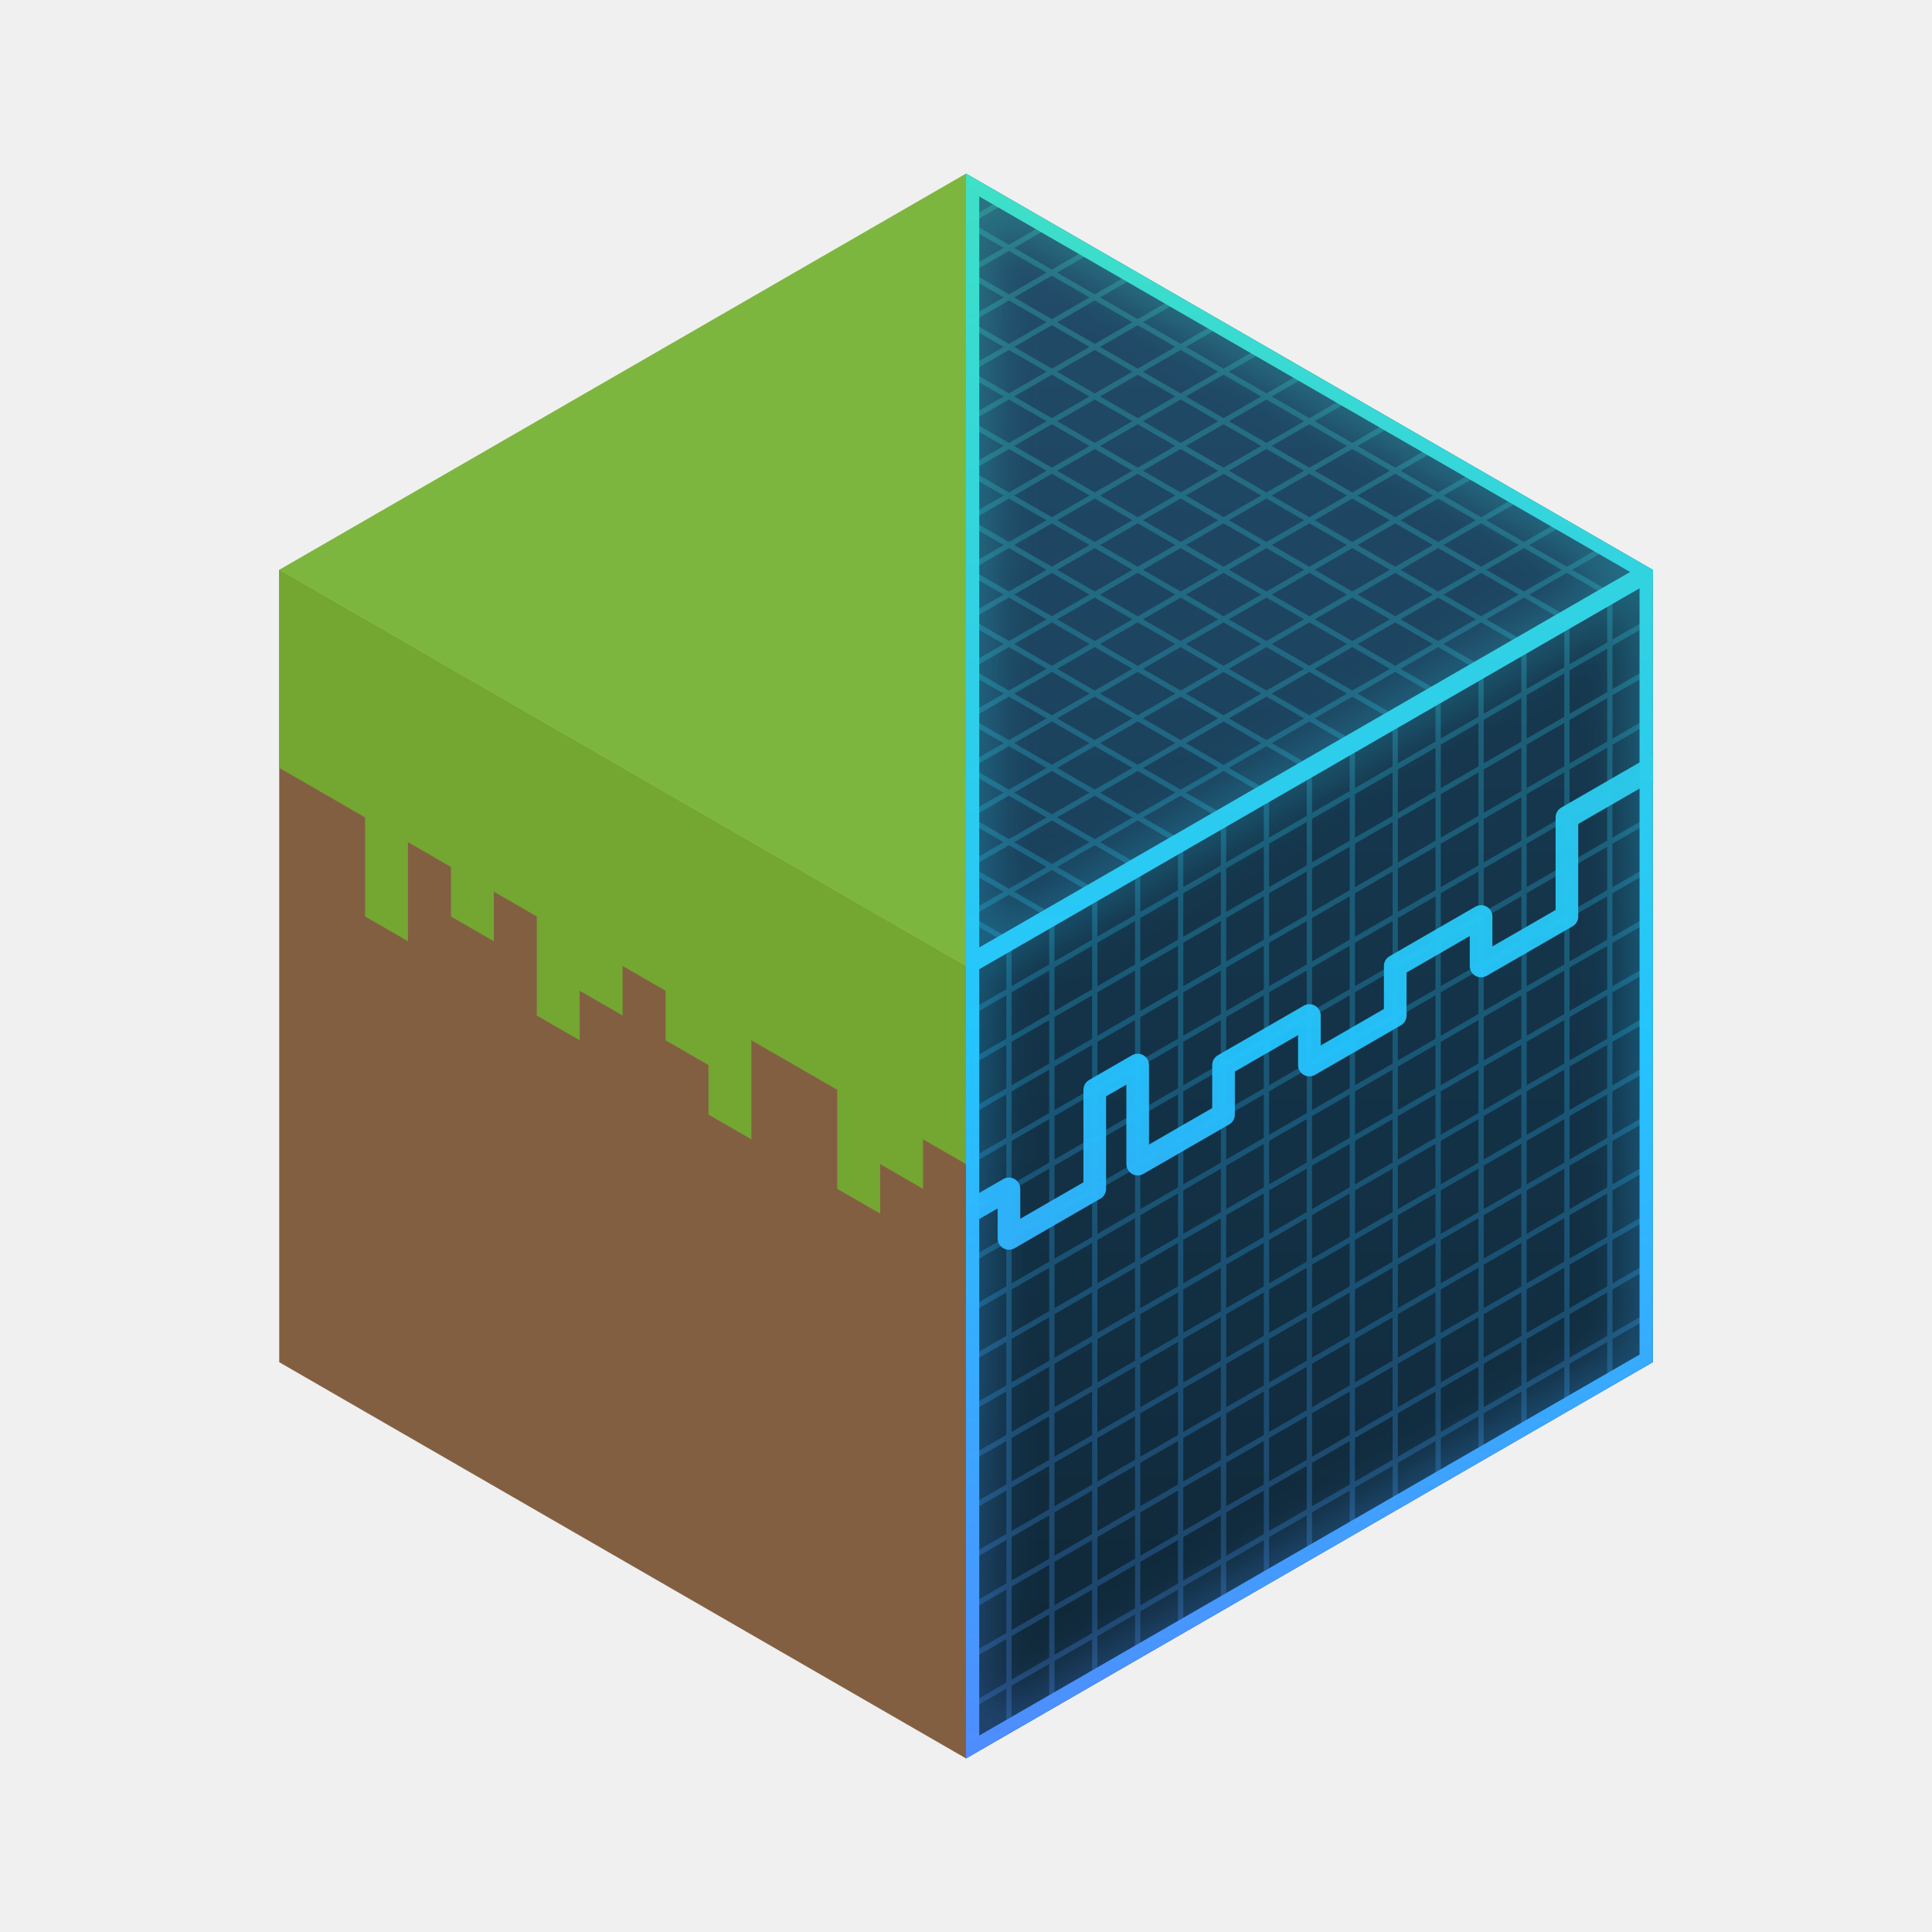
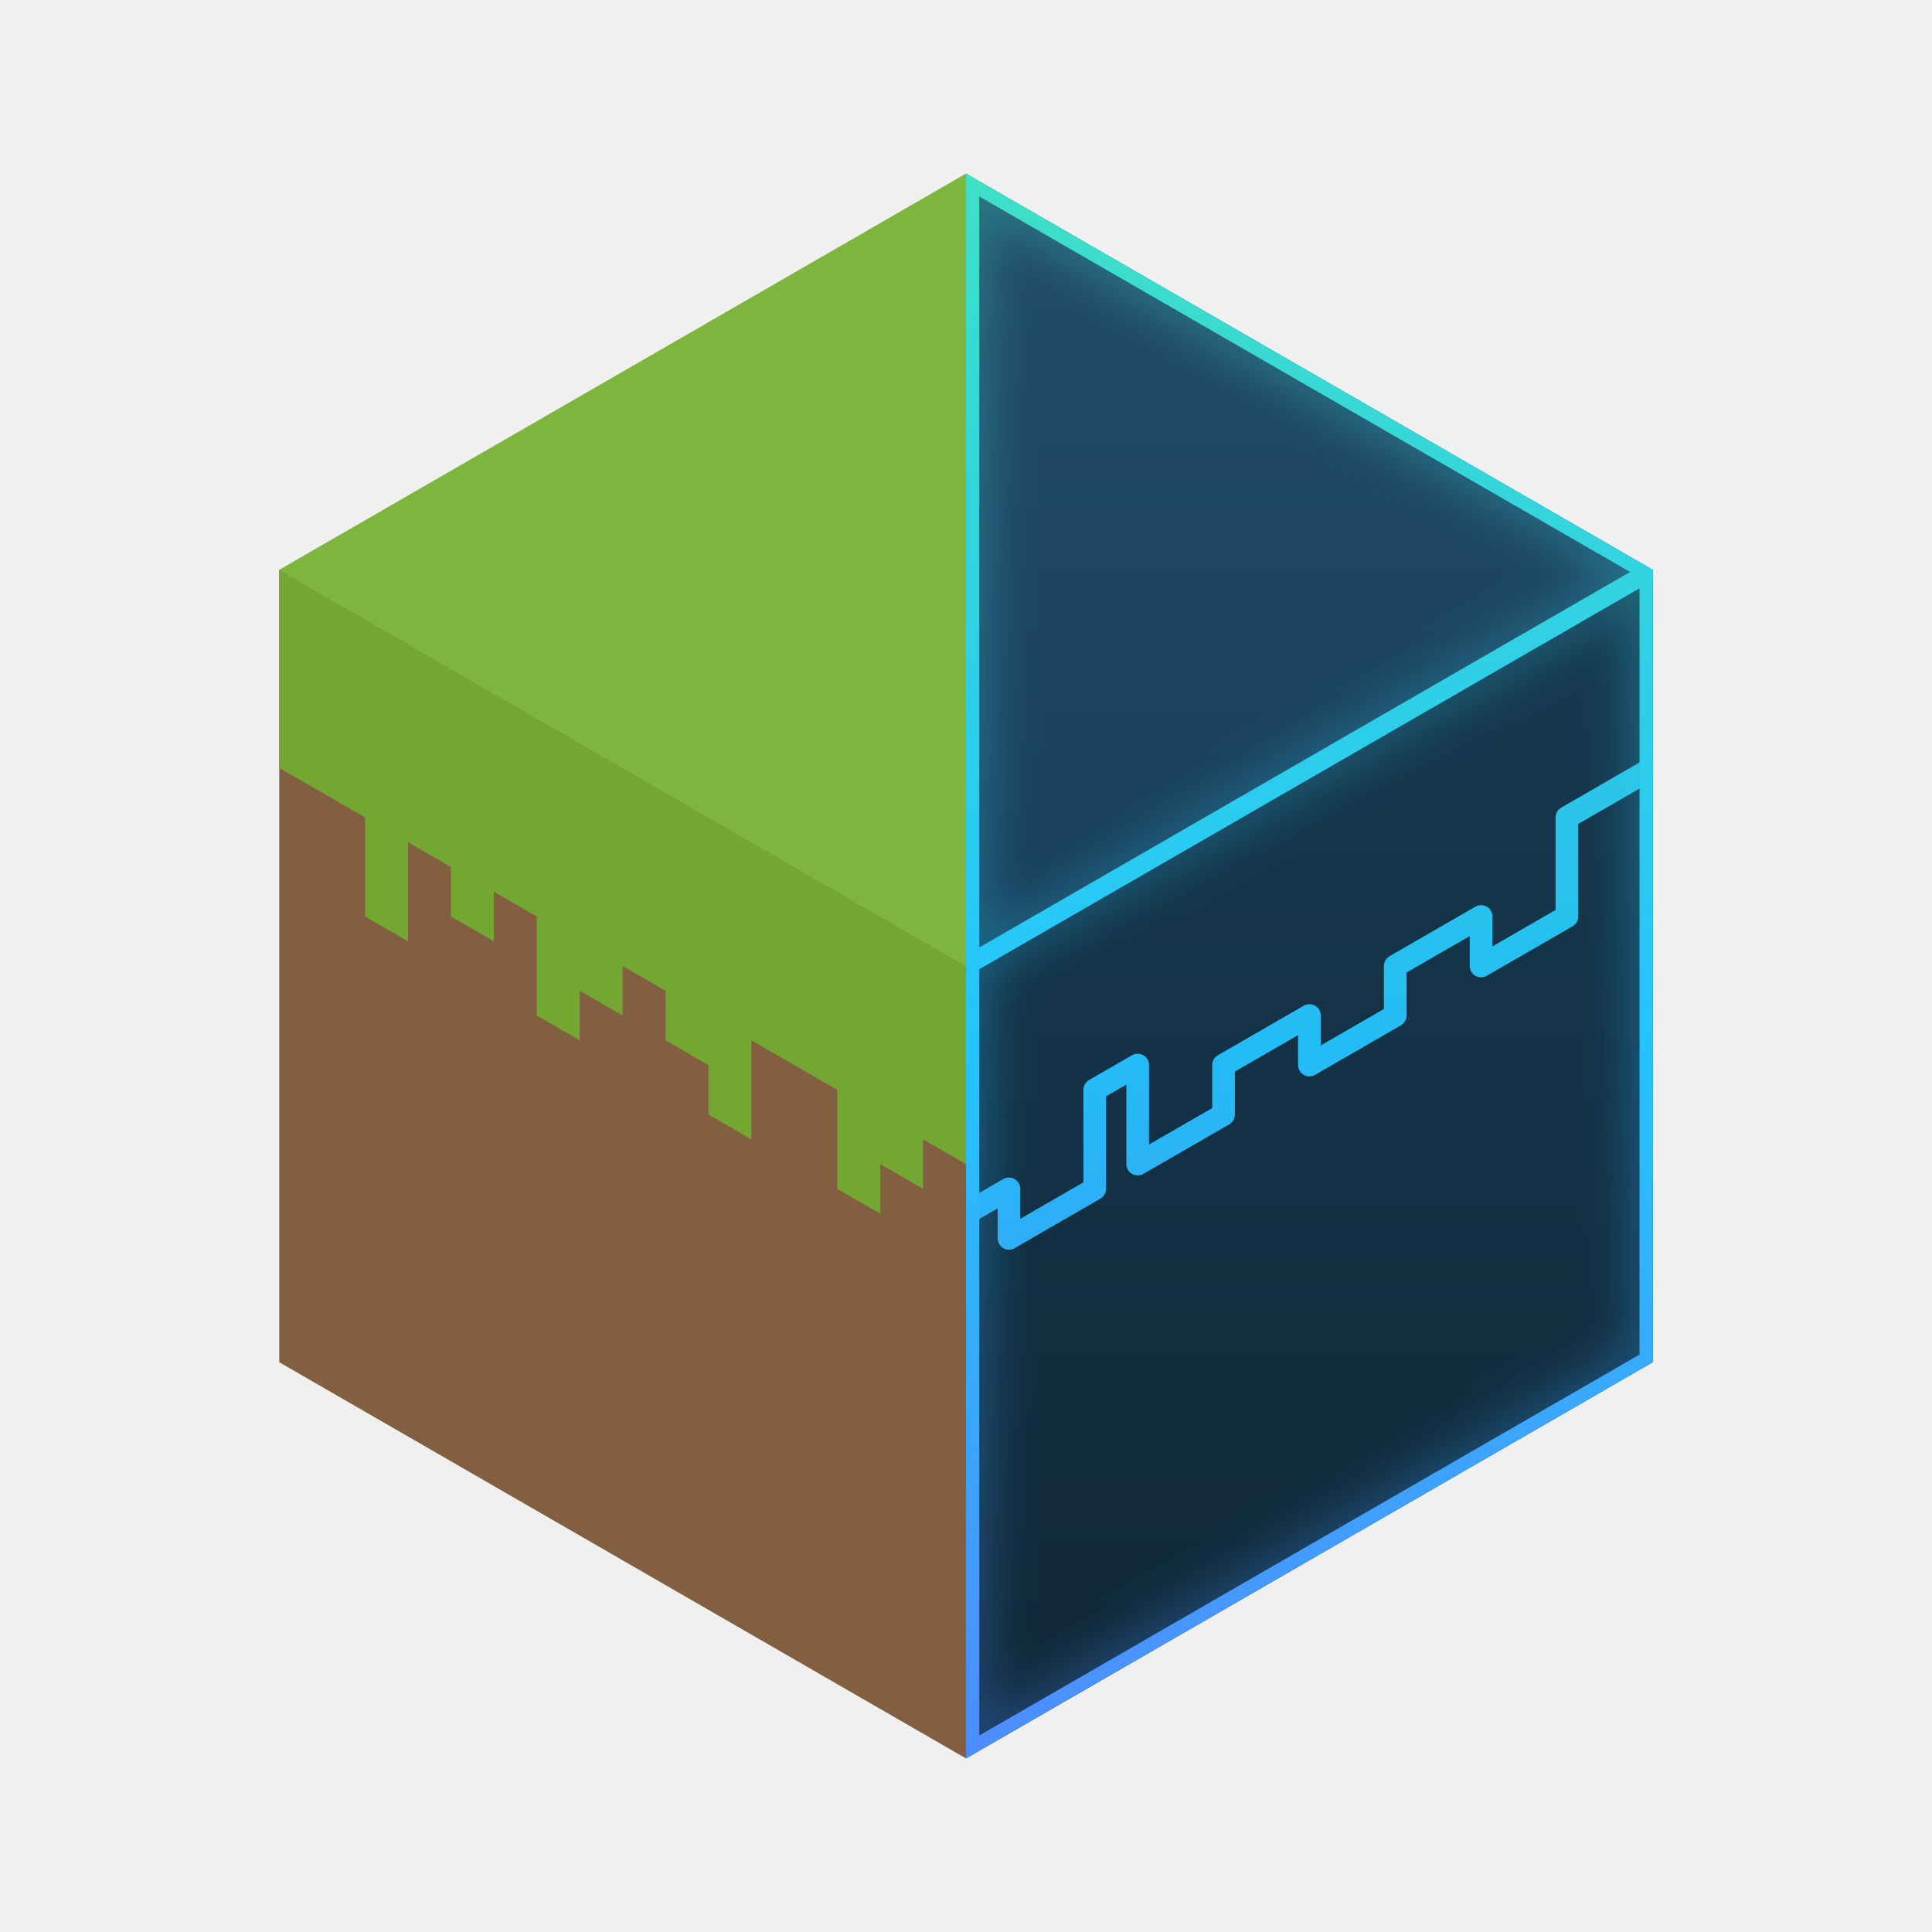
<svg xmlns="http://www.w3.org/2000/svg" viewBox="0 0 512 512" width="512" height="512">
  <defs>
    <pattern id="grain-top" width="16" height="16" patternUnits="userSpaceOnUse" patternTransform="matrix(11.375 6.5625 -11.375 6.5625 256.0 46.0)">
      <path fill="#ffffff" fill-opacity="0.07" d="        M256.000 46.000l11.375 6.562 l-11.375 6.562l-11.375 -6.562z         M278.750 59.125l11.375 6.562 l-11.375 6.562l-11.375 -6.562z         M301.500 72.250l11.375 6.562 l-11.375 6.562l-11.375 -6.562z         M358.375 105.062l11.375 6.562 l-11.375 6.562l-11.375 -6.562z         M381.125 118.188l11.375 6.562 l-11.375 6.562l-11.375 -6.562z         M312.875 91.938l11.375 6.562 l-11.375 6.562l-11.375 -6.562z         M312.875 105.062l11.375 6.562 l-11.375 6.562l-11.375 -6.562z         M324.250 111.625l11.375 6.562 l-11.375 6.562l-11.375 -6.562z         M347.000 124.750l11.375 6.562 l-11.375 6.562l-11.375 -6.562z         M358.375 131.312l11.375 6.562 l-11.375 6.562l-11.375 -6.562z         M403.875 157.562l11.375 6.562 l-11.375 6.562l-11.375 -6.562z         M244.625 78.812l11.375 6.562 l-11.375 6.562l-11.375 -6.562z         M290.125 105.062l11.375 6.562 l-11.375 6.562l-11.375 -6.562z         M347.000 151.000l11.375 6.562 l-11.375 6.562l-11.375 -6.562z         M381.125 170.688l11.375 6.562 l-11.375 6.562l-11.375 -6.562z         M290.125 131.312l11.375 6.562 l-11.375 6.562l-11.375 -6.562z         M233.250 111.625l11.375 6.562 l-11.375 6.562l-11.375 -6.562z         M278.750 137.875l11.375 6.562 l-11.375 6.562l-11.375 -6.562z         M290.125 144.438l11.375 6.562 l-11.375 6.562l-11.375 -6.562z         M324.250 164.125l11.375 6.562 l-11.375 6.562l-11.375 -6.562z         M176.375 91.938l11.375 6.562 l-11.375 6.562l-11.375 -6.562z         M199.125 105.062l11.375 6.562 l-11.375 6.562l-11.375 -6.562z         M267.375 144.438l11.375 6.562 l-11.375 6.562l-11.375 -6.562z         M290.125 157.562l11.375 6.562 l-11.375 6.562l-11.375 -6.562z         M187.750 111.625l11.375 6.562 l-11.375 6.562l-11.375 -6.562z         M199.125 118.188l11.375 6.562 l-11.375 6.562l-11.375 -6.562z         M210.500 124.750l11.375 6.562 l-11.375 6.562l-11.375 -6.562z         M324.250 190.375l11.375 6.562 l-11.375 6.562l-11.375 -6.562z         M312.875 196.938l11.375 6.562 l-11.375 6.562l-11.375 -6.562z         M153.625 118.188l11.375 6.562 l-11.375 6.562l-11.375 -6.562z         M176.375 131.312l11.375 6.562 l-11.375 6.562l-11.375 -6.562z         M210.500 151.000l11.375 6.562 l-11.375 6.562l-11.375 -6.562z         M221.875 157.562l11.375 6.562 l-11.375 6.562l-11.375 -6.562z         M312.875 210.062l11.375 6.562 l-11.375 6.562l-11.375 -6.562z         M210.500 164.125l11.375 6.562 l-11.375 6.562l-11.375 -6.562z         M301.500 216.625l11.375 6.562 l-11.375 6.562l-11.375 -6.562z         M130.875 131.312l11.375 6.562 l-11.375 6.562l-11.375 -6.562z         M153.625 144.438l11.375 6.562 l-11.375 6.562l-11.375 -6.562z         M210.500 177.250l11.375 6.562 l-11.375 6.562l-11.375 -6.562z         M221.875 210.062l11.375 6.562 l-11.375 6.562l-11.375 -6.562z         M85.375 144.438l11.375 6.562 l-11.375 6.562l-11.375 -6.562z         M153.625 183.812l11.375 6.562 l-11.375 6.562l-11.375 -6.562z" />
      <path fill="#000000" fill-opacity="0.05" d="        M324.250 85.375l11.375 6.562 l-11.375 6.562l-11.375 -6.562z         M256.000 59.125l11.375 6.562 l-11.375 6.562l-11.375 -6.562z         M267.375 65.688l11.375 6.562 l-11.375 6.562l-11.375 -6.562z         M335.625 105.062l11.375 6.562 l-11.375 6.562l-11.375 -6.562z         M369.750 124.750l11.375 6.562 l-11.375 6.562l-11.375 -6.562z         M392.500 137.875l11.375 6.562 l-11.375 6.562l-11.375 -6.562z         M244.625 65.688l11.375 6.562 l-11.375 6.562l-11.375 -6.562z         M290.125 91.938l11.375 6.562 l-11.375 6.562l-11.375 -6.562z         M301.500 111.625l11.375 6.562 l-11.375 6.562l-11.375 -6.562z         M210.500 72.250l11.375 6.562 l-11.375 6.562l-11.375 -6.562z         M244.625 91.938l11.375 6.562 l-11.375 6.562l-11.375 -6.562z         M267.375 105.062l11.375 6.562 l-11.375 6.562l-11.375 -6.562z         M312.875 131.312l11.375 6.562 l-11.375 6.562l-11.375 -6.562z         M324.250 137.875l11.375 6.562 l-11.375 6.562l-11.375 -6.562z         M244.625 105.062l11.375 6.562 l-11.375 6.562l-11.375 -6.562z         M335.625 157.562l11.375 6.562 l-11.375 6.562l-11.375 -6.562z         M187.750 85.375l11.375 6.562 l-11.375 6.562l-11.375 -6.562z         M210.500 98.500l11.375 6.562 l-11.375 6.562l-11.375 -6.562z         M221.875 105.062l11.375 6.562 l-11.375 6.562l-11.375 -6.562z         M347.000 177.250l11.375 6.562 l-11.375 6.562l-11.375 -6.562z         M233.250 124.750l11.375 6.562 l-11.375 6.562l-11.375 -6.562z         M312.875 170.688l11.375 6.562 l-11.375 6.562l-11.375 -6.562z         M233.250 137.875l11.375 6.562 l-11.375 6.562l-11.375 -6.562z         M165.000 111.625l11.375 6.562 l-11.375 6.562l-11.375 -6.562z         M176.375 118.188l11.375 6.562 l-11.375 6.562l-11.375 -6.562z         M221.875 144.438l11.375 6.562 l-11.375 6.562l-11.375 -6.562z         M199.125 144.438l11.375 6.562 l-11.375 6.562l-11.375 -6.562z         M244.625 170.688l11.375 6.562 l-11.375 6.562l-11.375 -6.562z         M267.375 183.812l11.375 6.562 l-11.375 6.562l-11.375 -6.562z         M165.000 137.875l11.375 6.562 l-11.375 6.562l-11.375 -6.562z         M233.250 177.250l11.375 6.562 l-11.375 6.562l-11.375 -6.562z         M278.750 203.500l11.375 6.562 l-11.375 6.562l-11.375 -6.562z         M130.875 144.438l11.375 6.562 l-11.375 6.562l-11.375 -6.562z         M153.625 157.562l11.375 6.562 l-11.375 6.562l-11.375 -6.562z         M210.500 190.375l11.375 6.562 l-11.375 6.562l-11.375 -6.562z         M233.250 203.500l11.375 6.562 l-11.375 6.562l-11.375 -6.562z         M96.750 137.875l11.375 6.562 l-11.375 6.562l-11.375 -6.562z         M119.500 151.000l11.375 6.562 l-11.375 6.562l-11.375 -6.562z         M142.250 164.125l11.375 6.562 l-11.375 6.562l-11.375 -6.562z         M119.500 164.125l11.375 6.562 l-11.375 6.562l-11.375 -6.562z         M233.250 229.750l11.375 6.562 l-11.375 6.562l-11.375 -6.562z         M256.000 242.875l11.375 6.562 l-11.375 6.562l-11.375 -6.562z" />
    </pattern>
    <pattern id="grain-side-left" width="16" height="16" patternUnits="userSpaceOnUse" patternTransform="matrix(11.375 6.5625 0 13.125 74.0 151.0)">
      <path fill="#ffffff" fill-opacity="0.07" d="        M233.250 308.500l11.375 6.562 l0.000 13.125l-11.375 -6.562z         M119.500 256.000l11.375 6.562 l0.000 13.125l-11.375 -6.562z         M233.250 334.750l11.375 6.562 l0.000 13.125l-11.375 -6.562z         M96.750 269.125l11.375 6.562 l0.000 13.125l-11.375 -6.562z         M142.250 295.375l11.375 6.562 l0.000 13.125l-11.375 -6.562z         M221.875 354.438l11.375 6.562 l0.000 13.125l-11.375 -6.562z         M85.375 288.812l11.375 6.562 l0.000 13.125l-11.375 -6.562z         M199.125 367.562l11.375 6.562 l0.000 13.125l-11.375 -6.562z         M85.375 315.062l11.375 6.562 l0.000 13.125l-11.375 -6.562z         M108.125 328.188l11.375 6.562 l0.000 13.125l-11.375 -6.562z         M85.375 328.188l11.375 6.562 l0.000 13.125l-11.375 -6.562z         M130.875 354.438l11.375 6.562 l0.000 13.125l-11.375 -6.562z         M233.250 413.500l11.375 6.562 l0.000 13.125l-11.375 -6.562z         M176.375 393.812l11.375 6.562 l0.000 13.125l-11.375 -6.562z         M233.250 426.625l11.375 6.562 l0.000 13.125l-11.375 -6.562z         M153.625 393.812l11.375 6.562 l0.000 13.125l-11.375 -6.562z         M233.250 439.750l11.375 6.562 l0.000 13.125l-11.375 -6.562z" />
      <path fill="#000000" fill-opacity="0.05" d="        M210.500 282.250l11.375 6.562 l0.000 13.125l-11.375 -6.562z         M165.000 269.125l11.375 6.562 l0.000 13.125l-11.375 -6.562z         M244.625 315.062l11.375 6.562 l0.000 13.125l-11.375 -6.562z         M153.625 275.688l11.375 6.562 l0.000 13.125l-11.375 -6.562z         M233.250 321.625l11.375 6.562 l0.000 13.125l-11.375 -6.562z         M96.750 256.000l11.375 6.562 l0.000 13.125l-11.375 -6.562z         M142.250 282.250l11.375 6.562 l0.000 13.125l-11.375 -6.562z         M165.000 295.375l11.375 6.562 l0.000 13.125l-11.375 -6.562z         M199.125 315.062l11.375 6.562 l0.000 13.125l-11.375 -6.562z         M85.375 262.562l11.375 6.562 l0.000 13.125l-11.375 -6.562z         M108.125 288.812l11.375 6.562 l0.000 13.125l-11.375 -6.562z         M165.000 321.625l11.375 6.562 l0.000 13.125l-11.375 -6.562z         M165.000 334.750l11.375 6.562 l0.000 13.125l-11.375 -6.562z         M187.750 347.875l11.375 6.562 l0.000 13.125l-11.375 -6.562z         M244.625 380.688l11.375 6.562 l0.000 13.125l-11.375 -6.562z         M187.750 361.000l11.375 6.562 l0.000 13.125l-11.375 -6.562z         M244.625 393.812l11.375 6.562 l0.000 13.125l-11.375 -6.562z         M119.500 334.750l11.375 6.562 l0.000 13.125l-11.375 -6.562z         M244.625 406.938l11.375 6.562 l0.000 13.125l-11.375 -6.562z         M96.750 334.750l11.375 6.562 l0.000 13.125l-11.375 -6.562z         M142.250 361.000l11.375 6.562 l0.000 13.125l-11.375 -6.562z         M153.625 367.562l11.375 6.562 l0.000 13.125l-11.375 -6.562z         M108.125 354.438l11.375 6.562 l0.000 13.125l-11.375 -6.562z         M130.875 367.562l11.375 6.562 l0.000 13.125l-11.375 -6.562z         M96.750 361.000l11.375 6.562 l0.000 13.125l-11.375 -6.562z         M119.500 374.125l11.375 6.562 l0.000 13.125l-11.375 -6.562z         M130.875 380.688l11.375 6.562 l0.000 13.125l-11.375 -6.562z         M244.625 446.312l11.375 6.562 l0.000 13.125l-11.375 -6.562z" />
    </pattern>
    <pattern id="grain-side-right" width="16" height="16" patternUnits="userSpaceOnUse" patternTransform="matrix(-11.375 6.5625 -11.375 19.6875 438.0 151.0)">
      <path fill="#ffffff" fill-opacity="0.07" d="        M221.875 341.312l-11.375 6.562 l-11.375 19.688l11.375 -6.562z         M324.250 295.375l-11.375 6.562 l-11.375 19.688l11.375 -6.562z         M199.125 380.688l-11.375 6.562 l-11.375 19.688l11.375 -6.562z         M324.250 321.625l-11.375 6.562 l-11.375 19.688l11.375 -6.562z         M278.750 347.875l-11.375 6.562 l-11.375 19.688l11.375 -6.562z         M187.750 413.500l-11.375 6.562 l-11.375 19.688l11.375 -6.562z         M312.875 354.438l-11.375 6.562 l-11.375 19.688l11.375 -6.562z         M187.750 439.750l-11.375 6.562 l-11.375 19.688l11.375 -6.562z         M290.125 393.812l-11.375 6.562 l-11.375 19.688l11.375 -6.562z         M267.375 406.938l-11.375 6.562 l-11.375 19.688l11.375 -6.562z         M278.750 413.500l-11.375 6.562 l-11.375 19.688l11.375 -6.562z         M233.250 439.750l-11.375 6.562 l-11.375 19.688l11.375 -6.562z         M130.875 498.812l-11.375 6.562 l-11.375 19.688l11.375 -6.562z         M176.375 485.688l-11.375 6.562 l-11.375 19.688l11.375 -6.562z         M119.500 518.500l-11.375 6.562 l-11.375 19.688l11.375 -6.562z         M187.750 492.250l-11.375 6.562 l-11.375 19.688l11.375 -6.562z         M108.125 538.188l-11.375 6.562 l-11.375 19.688l11.375 -6.562z" />
    </pattern>
    <linearGradient id="tech-top" gradientUnits="userSpaceOnUse" x1="0" y1="46" x2="0" y2="256">
      <stop offset="0" stop-color="#224c6a" />
      <stop offset="1" stop-color="#193f59" />
    </linearGradient>
    <linearGradient id="tech-face" gradientUnits="userSpaceOnUse" x1="0" y1="151" x2="0" y2="466">
      <stop offset="0" stop-color="#173a52" />
      <stop offset="1" stop-color="#0f2737" />
    </linearGradient>
    <linearGradient id="wire-grad" gradientUnits="userSpaceOnUse" x1="0" y1="46" x2="0" y2="466">
      <stop offset="0" stop-color="#3ee0c6" />
      <stop offset="0.55" stop-color="#24c4ff" />
      <stop offset="1" stop-color="#4f8cff" />
    </linearGradient>
    <filter id="wire-glow" x="-40%" y="-40%" width="180%" height="180%">
      <feGaussianBlur stdDeviation="6" />
    </filter>
    <clipPath id="right-clip">
      <path d="M256,46 L438,151 L438,361 L256,466 Z" />
    </clipPath>
  </defs>
  <polygon points="74,151 256,256 256,466 74,361" fill="#835f42" />
  <polygon points="74.00,151.00 256.00,256.00 256.00,308.50 244.62,301.94 244.62,315.06 233.25,308.50 233.25,321.62 221.88,315.06 221.88,288.81 210.50,282.25 199.12,275.69 199.12,301.94 187.75,295.38 187.75,282.25 176.38,275.69 176.38,262.56 165.00,256.00 165.00,269.12 153.62,262.56 153.62,275.69 142.25,269.12 142.25,242.88 130.88,236.31 130.88,249.44 119.50,242.88 119.50,229.75 108.12,223.19 108.12,249.44 96.75,242.88 96.75,216.62 85.38,210.06 74.00,203.50" fill="#74a632" />
  <polygon points="74,151 256,256 256,466 74,361" fill="url(#grain-side-left)" />
  <polygon points="256,46 256,256 74,151" fill="#7db63e" />
  <polygon points="256,46 256,256 74,151" fill="url(#grain-top)" />
  <g clip-path="url(#right-clip)">
    <polygon points="256,46 438,151 256,256" fill="url(#tech-top)" />
    <polygon points="438,151 256,256 256,466 438,361" fill="url(#tech-face)" />
    <g fill="none" stroke="url(#wire-grad)" stroke-linecap="round" stroke-linejoin="round">
      <g opacity="0.30" filter="url(#wire-glow)">
        <path d="M256,46 L438,151 L438,361 L256,466 Z" stroke-width="13" />
        <path d="M256,46 L256,466" stroke-width="13" />
        <path d="M438,151 L256,256" stroke-width="9" />
      </g>
-       <g opacity="0.26" stroke-width="1.4">
-         <path d="M426.62,157.56 L426.62,367.56 M438,164.12 L256,269.12 M256,59.12 L426.62,157.56 M267.38,52.56 L256,59.12 M415.25,164.12 L415.25,374.12 M438,177.25 L256,282.25 M256,72.25 L415.25,164.12 M278.75,59.12 L256,72.25 M403.88,170.69 L403.88,380.69 M438,190.38 L256,295.38 M256,85.38 L403.88,170.69 M290.12,65.69 L256,85.38 M392.5,177.25 L392.5,387.25 M438,203.5 L256,308.5 M256,98.5 L392.5,177.25 M301.5,72.25 L256,98.5 M381.12,183.81 L381.12,393.81 M438,216.62 L256,321.62 M256,111.62 L381.12,183.81 M312.88,78.81 L256,111.62 M369.75,190.38 L369.75,400.38 M438,229.75 L256,334.75 M256,124.75 L369.75,190.38 M324.25,85.38 L256,124.75 M358.38,196.94 L358.38,406.94 M438,242.88 L256,347.88 M256,137.88 L358.38,196.94 M335.62,91.94 L256,137.88 M347,203.5 L347,413.5 M438,256 L256,361 M256,151 L347,203.5 M347,98.5 L256,151 M335.62,210.06 L335.62,420.06 M438,269.12 L256,374.12 M256,164.12 L335.62,210.06 M358.38,105.06 L256,164.12 M324.25,216.62 L324.25,426.62 M438,282.25 L256,387.25 M256,177.25 L324.25,216.62 M369.75,111.62 L256,177.25 M312.88,223.19 L312.88,433.19 M438,295.38 L256,400.38 M256,190.38 L312.88,223.19 M381.12,118.19 L256,190.38 M301.5,229.75 L301.5,439.75 M438,308.5 L256,413.5 M256,203.5 L301.5,229.75 M392.5,124.75 L256,203.5 M290.12,236.31 L290.12,446.31 M438,321.62 L256,426.62 M256,216.62 L290.12,236.31 M403.88,131.31 L256,216.62 M278.75,242.88 L278.75,452.88 M438,334.75 L256,439.75 M256,229.75 L278.75,242.88 M415.25,137.88 L256,229.75 M267.38,249.44 L267.38,459.44 M438,347.88 L256,452.88 M256,242.88 L267.38,249.44 M426.62,144.44 L256,242.88" />
-       </g>
      <path d="M256,321.62 L267.38,315.06 L267.38,328.19 L278.75,321.62 L290.12,315.06 L290.12,288.81 L301.5,282.25 L301.5,308.5 L312.88,301.94 L324.25,295.38 L324.25,282.25 L335.62,275.69 L347,269.12 L347,282.25 L358.38,275.69 L369.75,269.12 L369.75,256 L381.12,249.44 L392.5,242.88 L392.5,256 L403.88,249.44 L415.25,242.88 L415.25,216.62 L426.62,210.06 L438,203.5" stroke-width="6" opacity="0.95" />
      <path d="M256,46 L438,151 L438,361 L256,466 Z" stroke-width="7" />
      <path d="M256,46 L256,466" stroke-width="7" />
      <path d="M438,151 L256,256" stroke-width="5" />
    </g>
  </g>
</svg>
